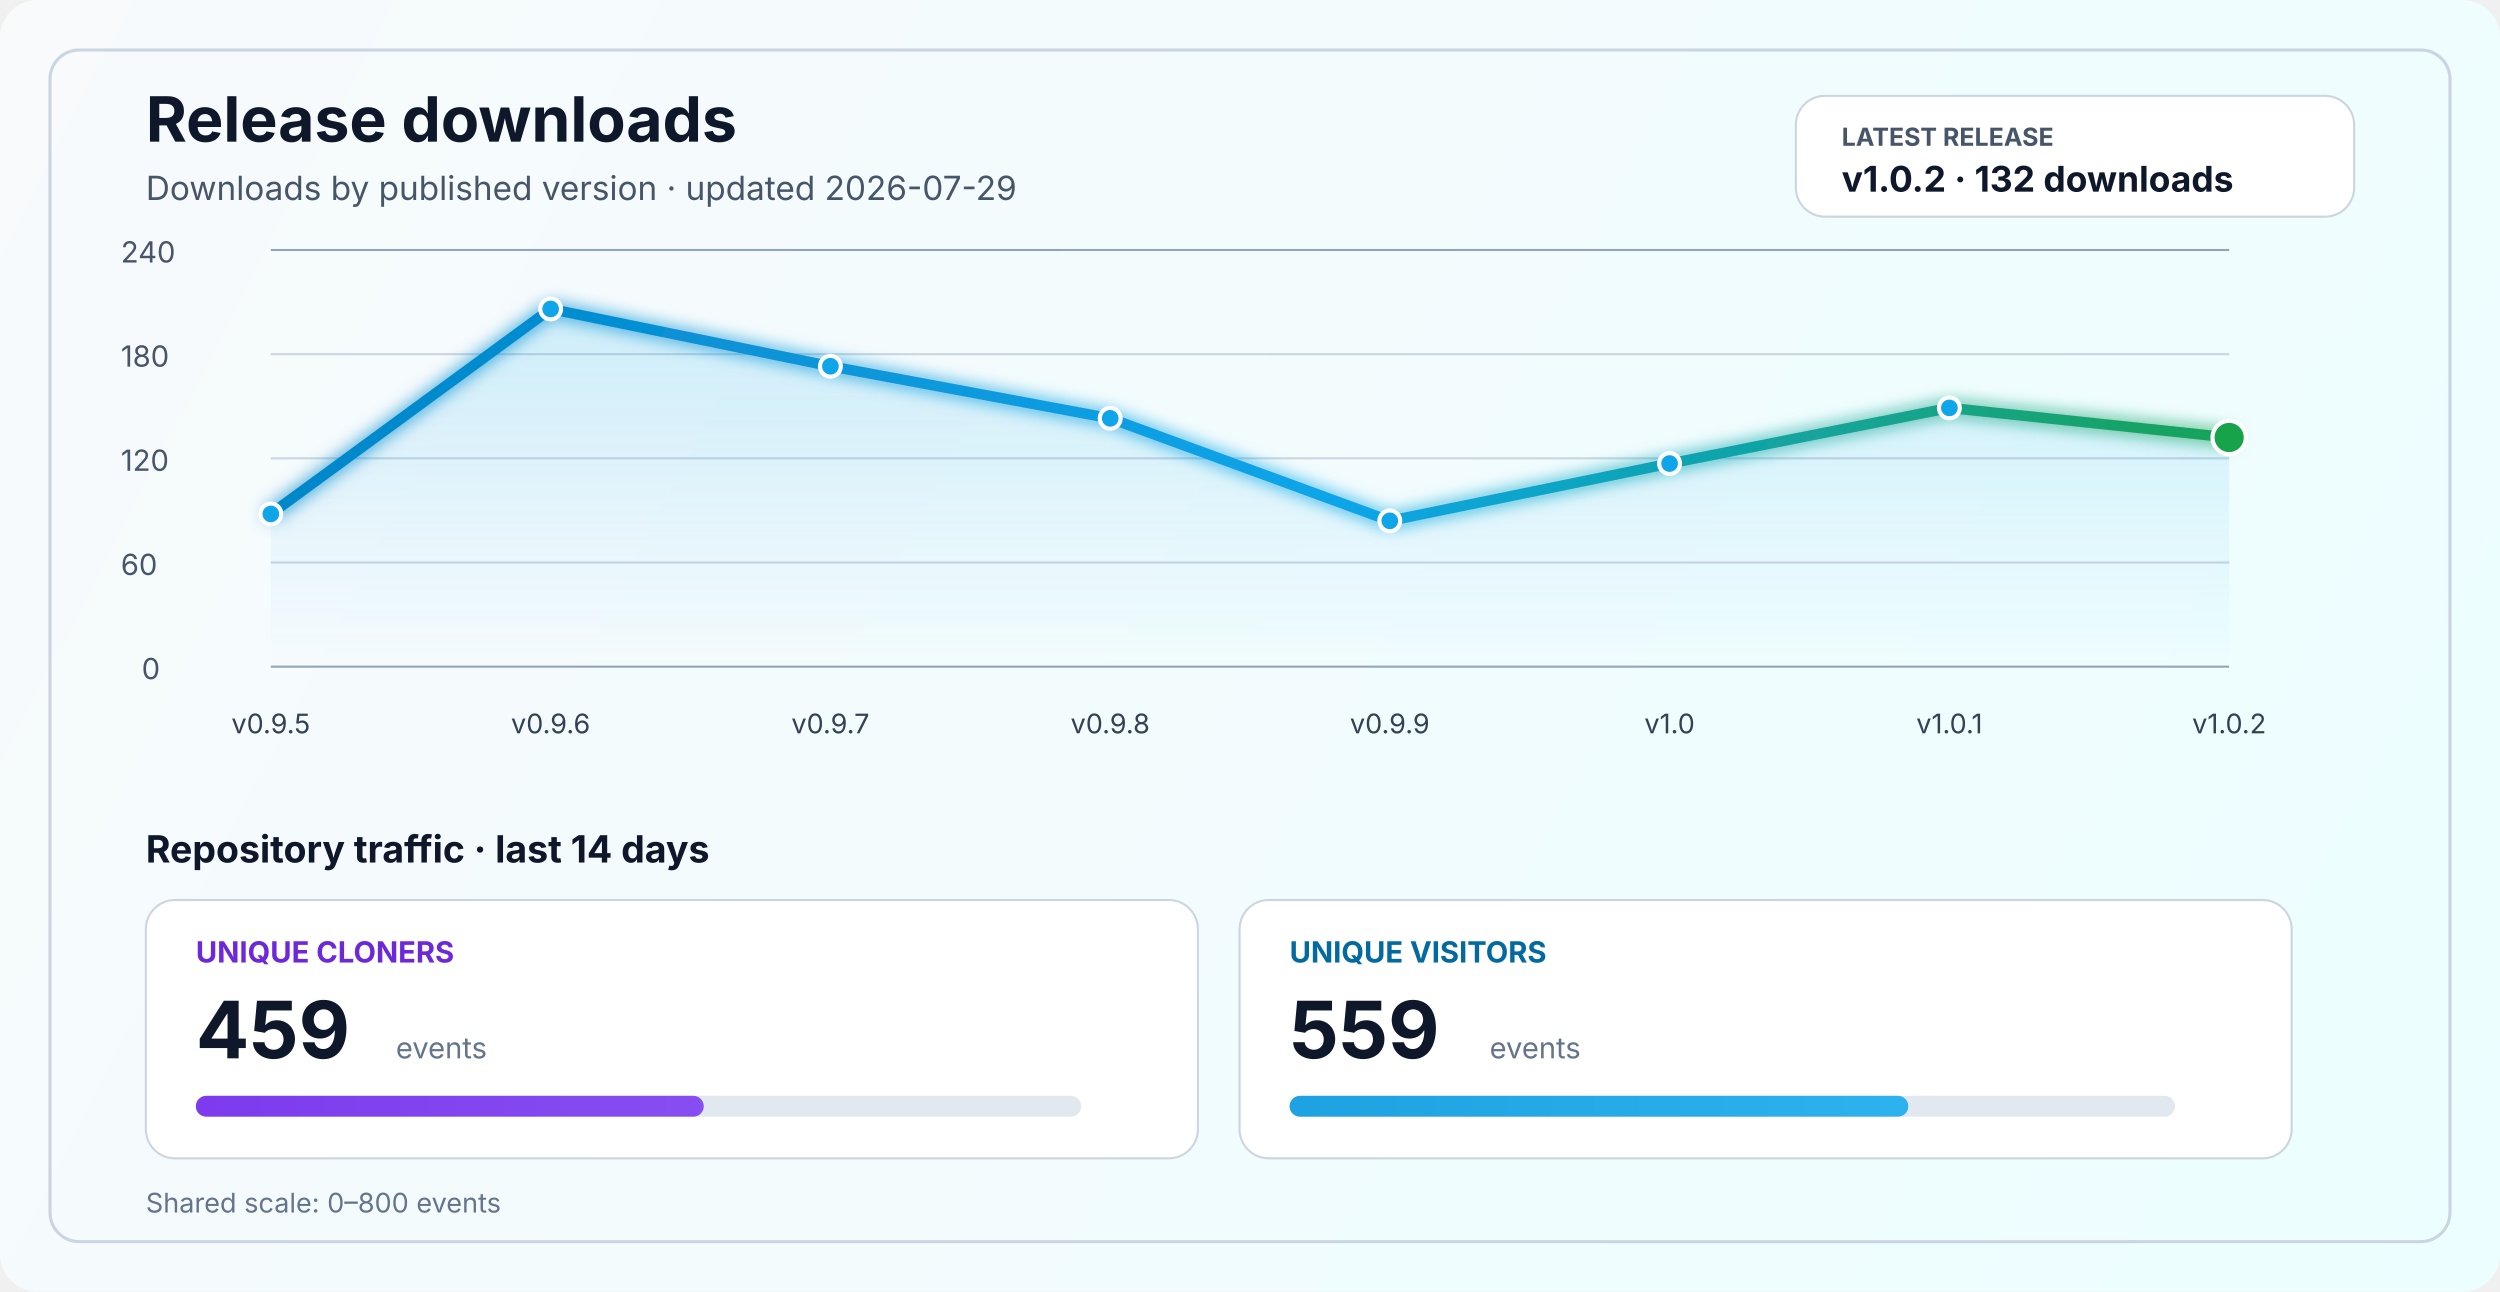
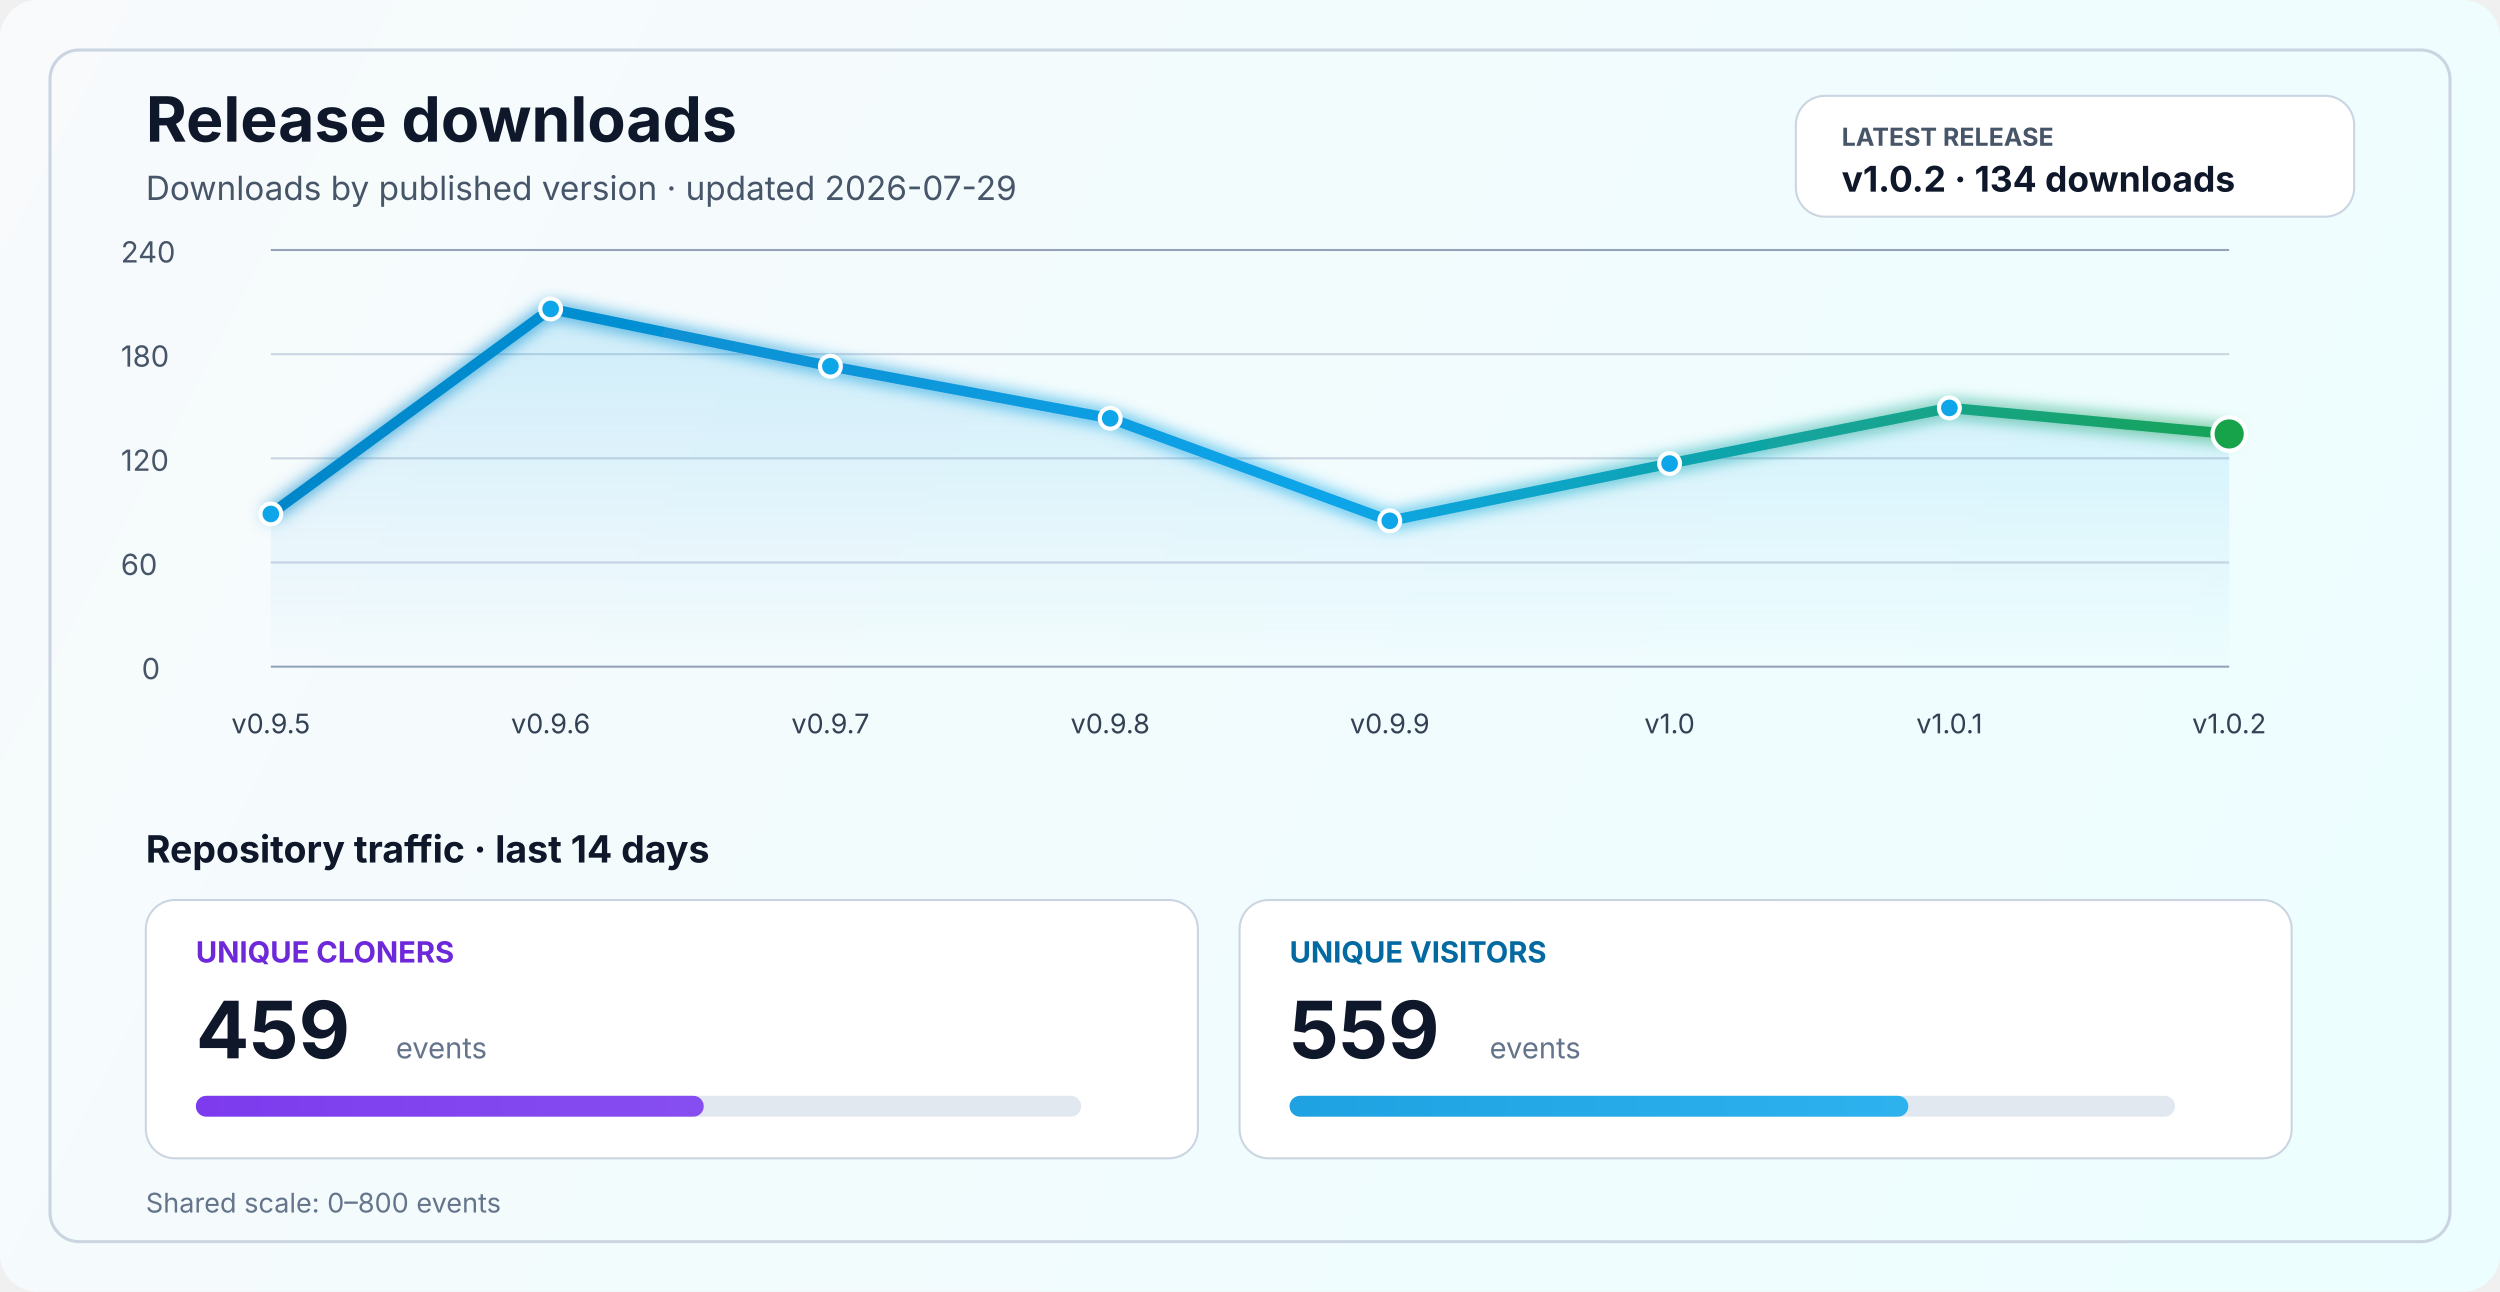
<svg xmlns="http://www.w3.org/2000/svg" width="1200" height="620" viewBox="0 0 1200 620" fill="none" role="img" aria-labelledby="title desc">
  <defs>
    <linearGradient id="bg" x1="0" y1="0" x2="1200" y2="620" gradientUnits="userSpaceOnUse">
      <stop stop-color="#F8FAFC" />
      <stop offset="1" stop-color="#ECFEFF" />
    </linearGradient>
    <linearGradient id="line" x1="130" y1="86" x2="1070" y2="340" gradientUnits="userSpaceOnUse">
      <stop stop-color="#0284C7" />
      <stop offset="0.55" stop-color="#0EA5E9" />
      <stop offset="1" stop-color="#16A34A" />
    </linearGradient>
    <linearGradient id="area" x1="0" y1="120" x2="0" y2="320" gradientUnits="userSpaceOnUse">
      <stop stop-color="#0EA5E9" stop-opacity="0.20" />
      <stop offset="1" stop-color="#0EA5E9" stop-opacity="0" />
    </linearGradient>
    <linearGradient id="cloneFill" x1="86" y1="450" x2="1110" y2="450" gradientUnits="userSpaceOnUse">
      <stop stop-color="#7C3AED" />
      <stop offset="1" stop-color="#A78BFA" />
    </linearGradient>
    <linearGradient id="viewFill" x1="86" y1="482" x2="1110" y2="482" gradientUnits="userSpaceOnUse">
      <stop stop-color="#0284C7" />
      <stop offset="1" stop-color="#38BDF8" />
    </linearGradient>
    <filter id="glow" x="-50%" y="-50%" width="200%" height="200%">
      <feGaussianBlur stdDeviation="4" result="blur" />
      <feMerge>
        <feMergeNode in="blur" />
        <feMergeNode in="SourceGraphic" />
      </feMerge>
    </filter>
  </defs>
  <rect width="1200" height="620" rx="18" fill="url(#bg)" />
  <rect x="24" y="24" width="1152" height="572" rx="14" stroke="#CBD5E1" stroke-width="1.5" />
  <text x="70" y="68" fill="#0F172A" font-size="30" font-family="SF Pro Display, -apple-system, BlinkMacSystemFont, Segoe UI, sans-serif" font-weight="700">Release downloads</text>
  <text x="70" y="96" fill="#475569" font-size="16" font-family="SF Pro Text, -apple-system, BlinkMacSystemFont, Segoe UI, sans-serif">Downloads by published version · updated 2026-07-29</text>
  <rect x="862" y="46" width="268" height="58" rx="14" fill="#FFFFFF" stroke="#CBD5E1" stroke-width="1" />
  <text x="884" y="70" fill="#475569" font-size="12" font-family="SF Pro Text, -apple-system, BlinkMacSystemFont, Segoe UI, sans-serif" font-weight="700">LATEST RELEASE</text>
-   <text x="884" y="92" fill="#0F172A" font-size="17" font-family="SF Pro Text, -apple-system, BlinkMacSystemFont, Segoe UI, sans-serif" font-weight="700">v1.0.2 · 132 downloads</text>
+   <text x="884" y="92" fill="#0F172A" font-size="17" font-family="SF Pro Text, -apple-system, BlinkMacSystemFont, Segoe UI, sans-serif" font-weight="700">v1.0.2 · 134 downloads</text>
  <line x1="130" y1="320.0" x2="1070" y2="320.0" stroke="#94A3B8" stroke-width="1" />
  <line x1="130" y1="270.0" x2="1070" y2="270.0" stroke="#CBD5E1" stroke-width="1" />
  <line x1="130" y1="220.0" x2="1070" y2="220.0" stroke="#CBD5E1" stroke-width="1" />
  <line x1="130" y1="170.0" x2="1070" y2="170.0" stroke="#CBD5E1" stroke-width="1" />
  <line x1="130" y1="120.0" x2="1070" y2="120.0" stroke="#94A3B8" stroke-width="1" />
  <text x="68" y="326.0" fill="#475569" font-size="14" font-family="SF Pro Text, -apple-system, BlinkMacSystemFont, Segoe UI, sans-serif">0</text>
  <text x="58" y="276.0" fill="#475569" font-size="14" font-family="SF Pro Text, -apple-system, BlinkMacSystemFont, Segoe UI, sans-serif">60</text>
  <text x="58" y="226.0" fill="#475569" font-size="14" font-family="SF Pro Text, -apple-system, BlinkMacSystemFont, Segoe UI, sans-serif">120</text>
  <text x="58" y="176.0" fill="#475569" font-size="14" font-family="SF Pro Text, -apple-system, BlinkMacSystemFont, Segoe UI, sans-serif">180</text>
  <text x="58" y="126.0" fill="#475569" font-size="14" font-family="SF Pro Text, -apple-system, BlinkMacSystemFont, Segoe UI, sans-serif">240</text>
-   <path d="M 130.0 246.7 L 264.3 148.3 L 398.6 175.8 L 532.9 200.8 L 667.1 250.0 L 801.4 222.5 L 935.7 195.8 L 1070.0 210.0 L 1070 320 L 130 320 Z" fill="url(#area)" />
-   <polyline points="130.0,246.7 264.3,148.3 398.6,175.8 532.9,200.8 667.1,250.0 801.4,222.5 935.7,195.8 1070.0,210.0" fill="none" stroke="url(#line)" stroke-width="5" stroke-linecap="round" stroke-linejoin="round" filter="url(#glow)" />
+   <path d="M 130.0 246.7 L 264.3 148.3 L 398.6 175.8 L 532.9 200.8 L 667.1 250.0 L 801.4 222.5 L 935.7 195.8 L 1070.0 208.3 L 1070 320 L 130 320 Z" fill="url(#area)" />
+   <polyline points="130.0,246.7 264.3,148.3 398.6,175.8 532.9,200.8 667.1,250.0 801.4,222.5 935.7,195.8 1070.0,208.3" fill="none" stroke="url(#line)" stroke-width="5" stroke-linecap="round" stroke-linejoin="round" filter="url(#glow)" />
  <circle cx="130.0" cy="246.7" r="5" fill="#0EA5E9" stroke="#FFFFFF" stroke-width="2" />
  <circle cx="264.3" cy="148.3" r="5" fill="#0EA5E9" stroke="#FFFFFF" stroke-width="2" />
  <circle cx="398.6" cy="175.8" r="5" fill="#0EA5E9" stroke="#FFFFFF" stroke-width="2" />
  <circle cx="532.9" cy="200.8" r="5" fill="#0EA5E9" stroke="#FFFFFF" stroke-width="2" />
  <circle cx="667.1" cy="250.0" r="5" fill="#0EA5E9" stroke="#FFFFFF" stroke-width="2" />
  <circle cx="801.4" cy="222.5" r="5" fill="#0EA5E9" stroke="#FFFFFF" stroke-width="2" />
  <circle cx="935.7" cy="195.8" r="5" fill="#0EA5E9" stroke="#FFFFFF" stroke-width="2" />
-   <circle cx="1070.0" cy="210.0" r="8" fill="#16A34A" stroke="#FFFFFF" stroke-width="2" />
+   <circle cx="1070.0" cy="208.3" r="8" fill="#16A34A" stroke="#FFFFFF" stroke-width="2" />
  <text x="130.0" y="352" text-anchor="middle" fill="#334155" font-size="13" font-family="SF Pro Text, -apple-system, BlinkMacSystemFont, Segoe UI, sans-serif">v0.9.5</text>
  <text x="264.3" y="352" text-anchor="middle" fill="#334155" font-size="13" font-family="SF Pro Text, -apple-system, BlinkMacSystemFont, Segoe UI, sans-serif">v0.9.6</text>
  <text x="398.6" y="352" text-anchor="middle" fill="#334155" font-size="13" font-family="SF Pro Text, -apple-system, BlinkMacSystemFont, Segoe UI, sans-serif">v0.9.7</text>
  <text x="532.9" y="352" text-anchor="middle" fill="#334155" font-size="13" font-family="SF Pro Text, -apple-system, BlinkMacSystemFont, Segoe UI, sans-serif">v0.9.8</text>
  <text x="667.1" y="352" text-anchor="middle" fill="#334155" font-size="13" font-family="SF Pro Text, -apple-system, BlinkMacSystemFont, Segoe UI, sans-serif">v0.9.9</text>
  <text x="801.4" y="352" text-anchor="middle" fill="#334155" font-size="13" font-family="SF Pro Text, -apple-system, BlinkMacSystemFont, Segoe UI, sans-serif">v1.0</text>
  <text x="935.7" y="352" text-anchor="middle" fill="#334155" font-size="13" font-family="SF Pro Text, -apple-system, BlinkMacSystemFont, Segoe UI, sans-serif">v1.0.1</text>
  <text x="1070.0" y="352" text-anchor="middle" fill="#334155" font-size="13" font-family="SF Pro Text, -apple-system, BlinkMacSystemFont, Segoe UI, sans-serif">v1.0.2</text>
  <text x="70" y="414" fill="#0F172A" font-size="18" font-family="SF Pro Text, -apple-system, BlinkMacSystemFont, Segoe UI, sans-serif" font-weight="700">Repository traffic · last 14 days</text>
  <rect x="70" y="432" width="505" height="124" rx="14" fill="#FFFFFF" stroke="#CBD5E1" stroke-width="1" />
  <text x="94" y="462" fill="#6D28D9" font-size="14" font-family="SF Pro Text, -apple-system, BlinkMacSystemFont, Segoe UI, sans-serif" font-weight="700">UNIQUE CLONERS</text>
  <text x="94" y="508" fill="#0F172A" font-size="38" font-family="SF Pro Display, -apple-system, BlinkMacSystemFont, Segoe UI, sans-serif" font-weight="700">459</text>
  <text x="190" y="508" fill="#64748B" font-size="14" font-family="SF Pro Text, -apple-system, BlinkMacSystemFont, Segoe UI, sans-serif">events</text>
  <rect x="94" y="526" width="425" height="10" rx="5" fill="#E2E8F0" />
  <rect x="94" y="526" width="243.8" height="10" rx="5" fill="url(#cloneFill)" />
  <rect x="595" y="432" width="505" height="124" rx="14" fill="#FFFFFF" stroke="#CBD5E1" stroke-width="1" />
  <text x="619" y="462" fill="#0369A1" font-size="14" font-family="SF Pro Text, -apple-system, BlinkMacSystemFont, Segoe UI, sans-serif" font-weight="700">UNIQUE VISITORS</text>
  <text x="619" y="508" fill="#0F172A" font-size="38" font-family="SF Pro Display, -apple-system, BlinkMacSystemFont, Segoe UI, sans-serif" font-weight="700">559</text>
  <text x="715" y="508" fill="#64748B" font-size="14" font-family="SF Pro Text, -apple-system, BlinkMacSystemFont, Segoe UI, sans-serif">events</text>
  <rect x="619" y="526" width="425" height="10" rx="5" fill="#E2E8F0" />
  <rect x="619" y="526" width="297.0" height="10" rx="5" fill="url(#viewFill)" />
  <text x="70" y="582" fill="#64748B" font-size="13" font-family="SF Pro Text, -apple-system, BlinkMacSystemFont, Segoe UI, sans-serif">Shared scale: 0–800 events</text>
</svg>
